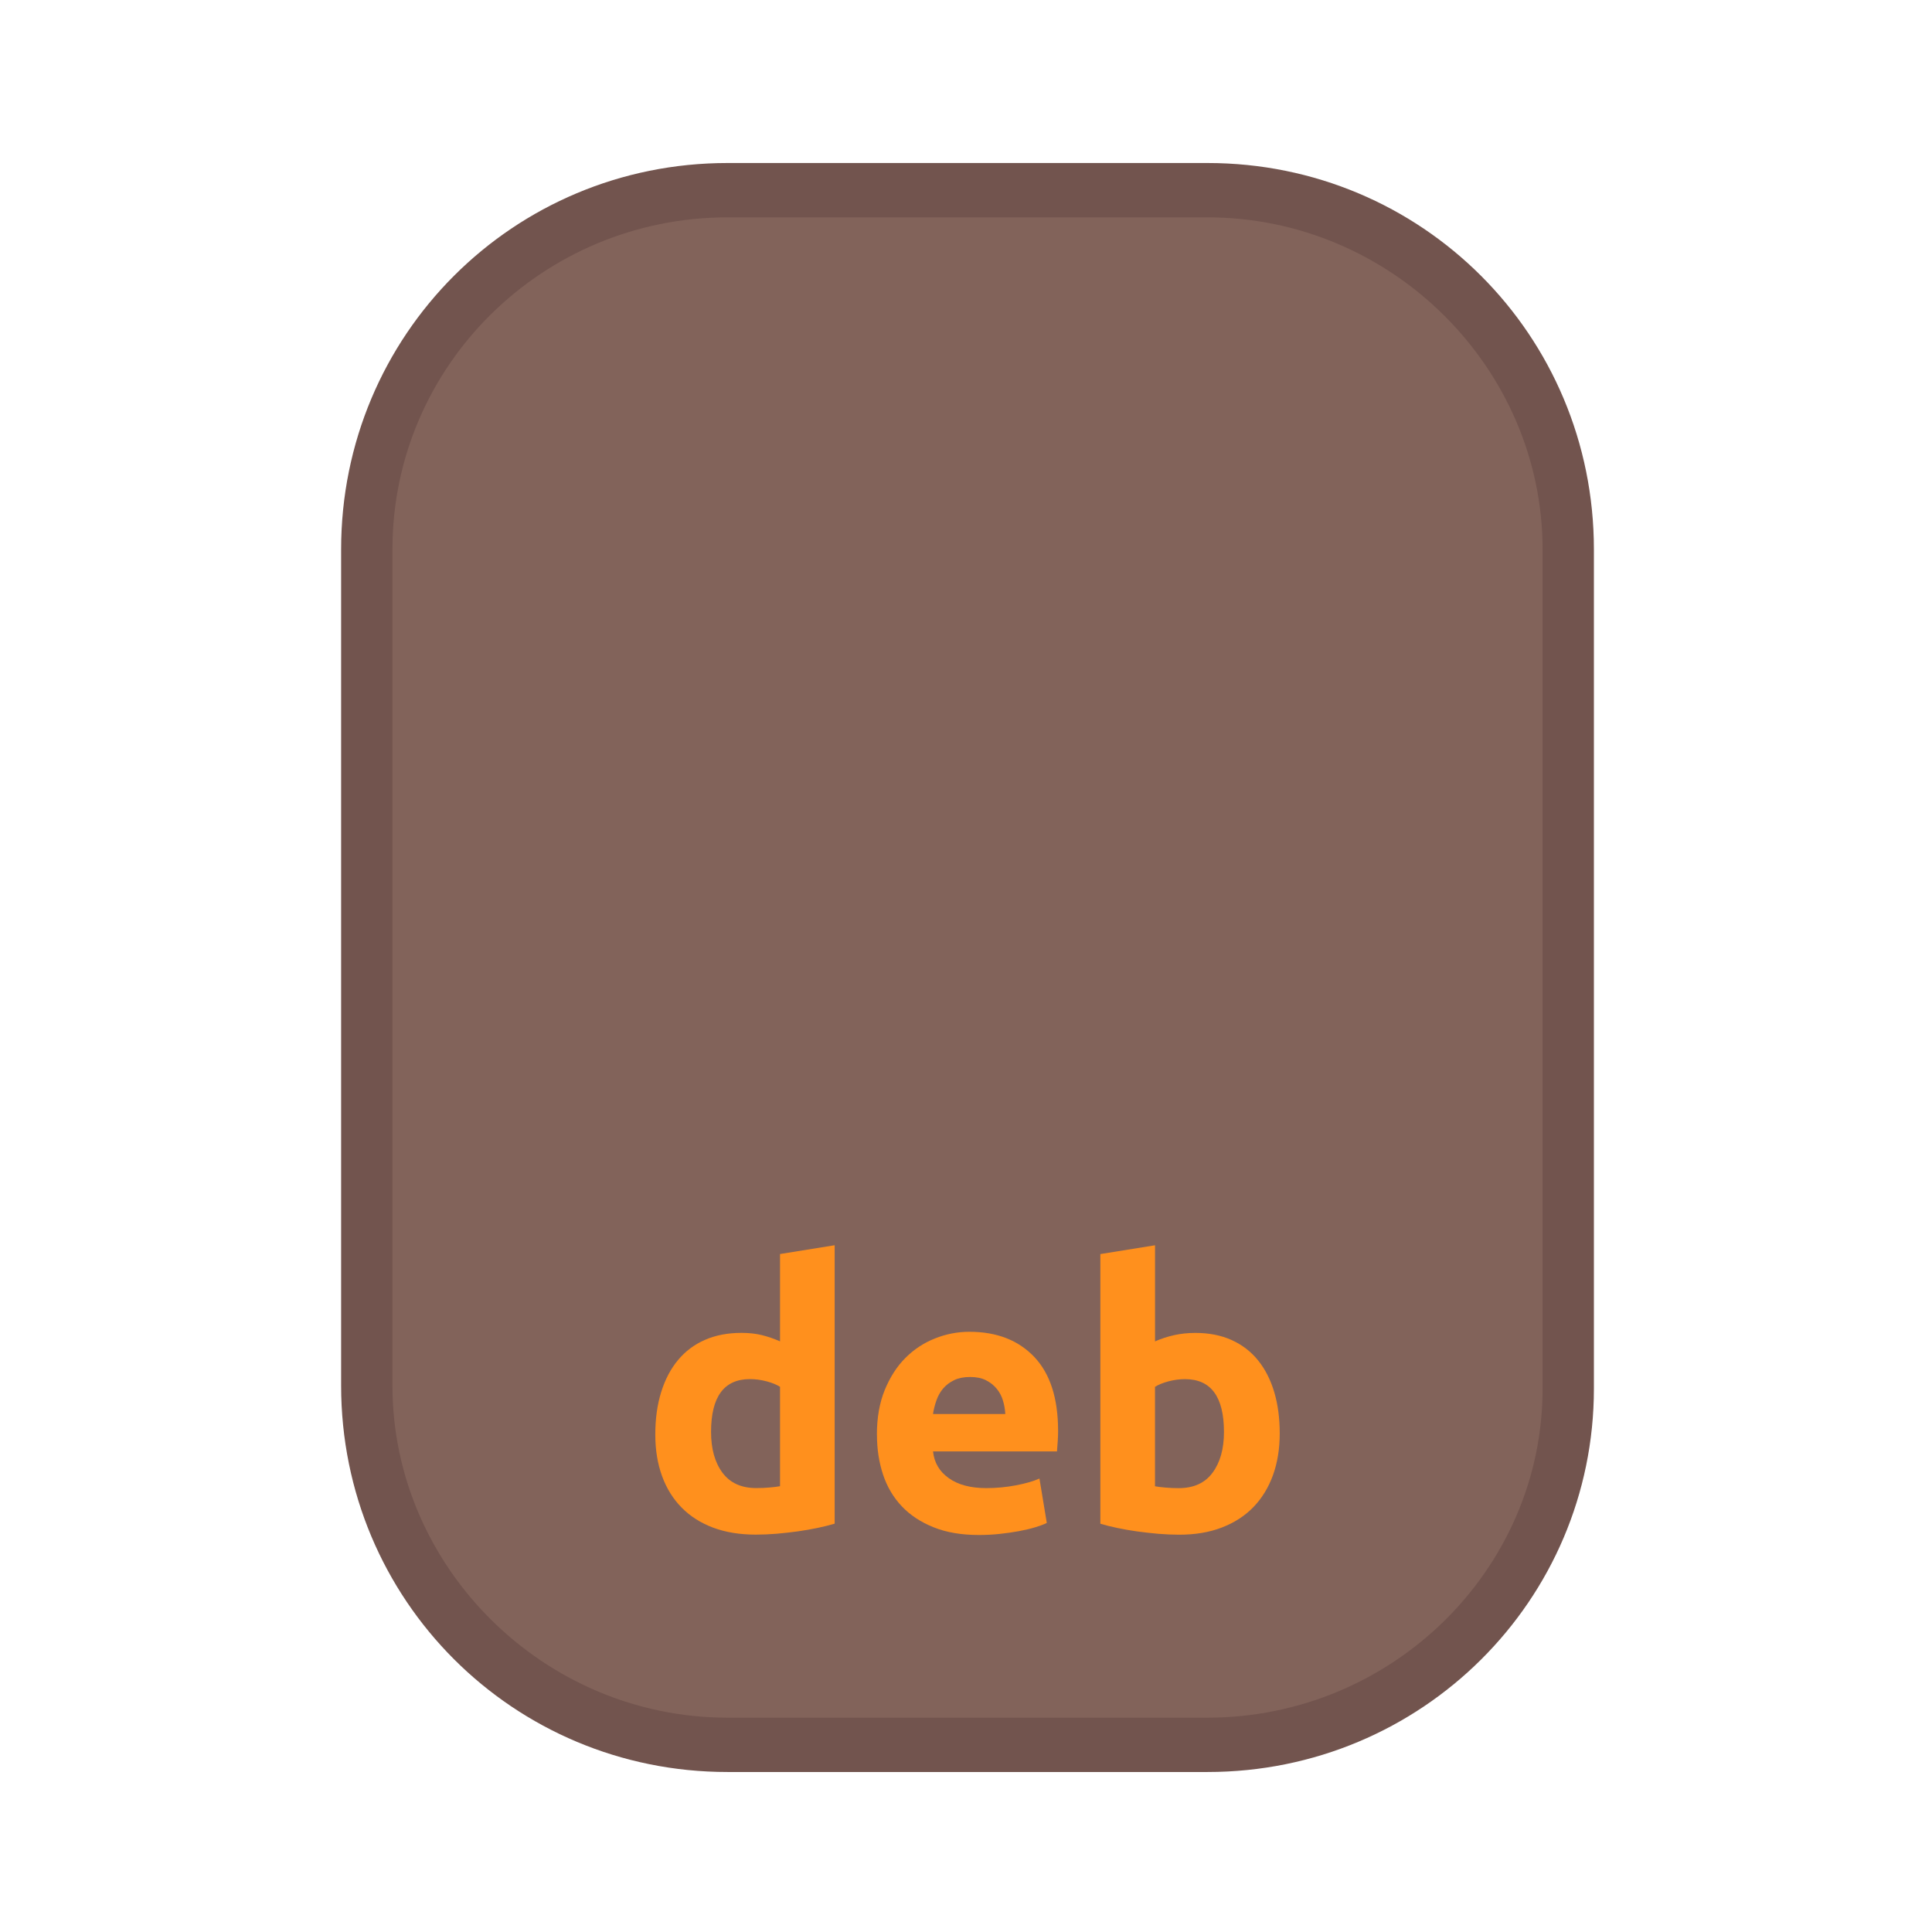
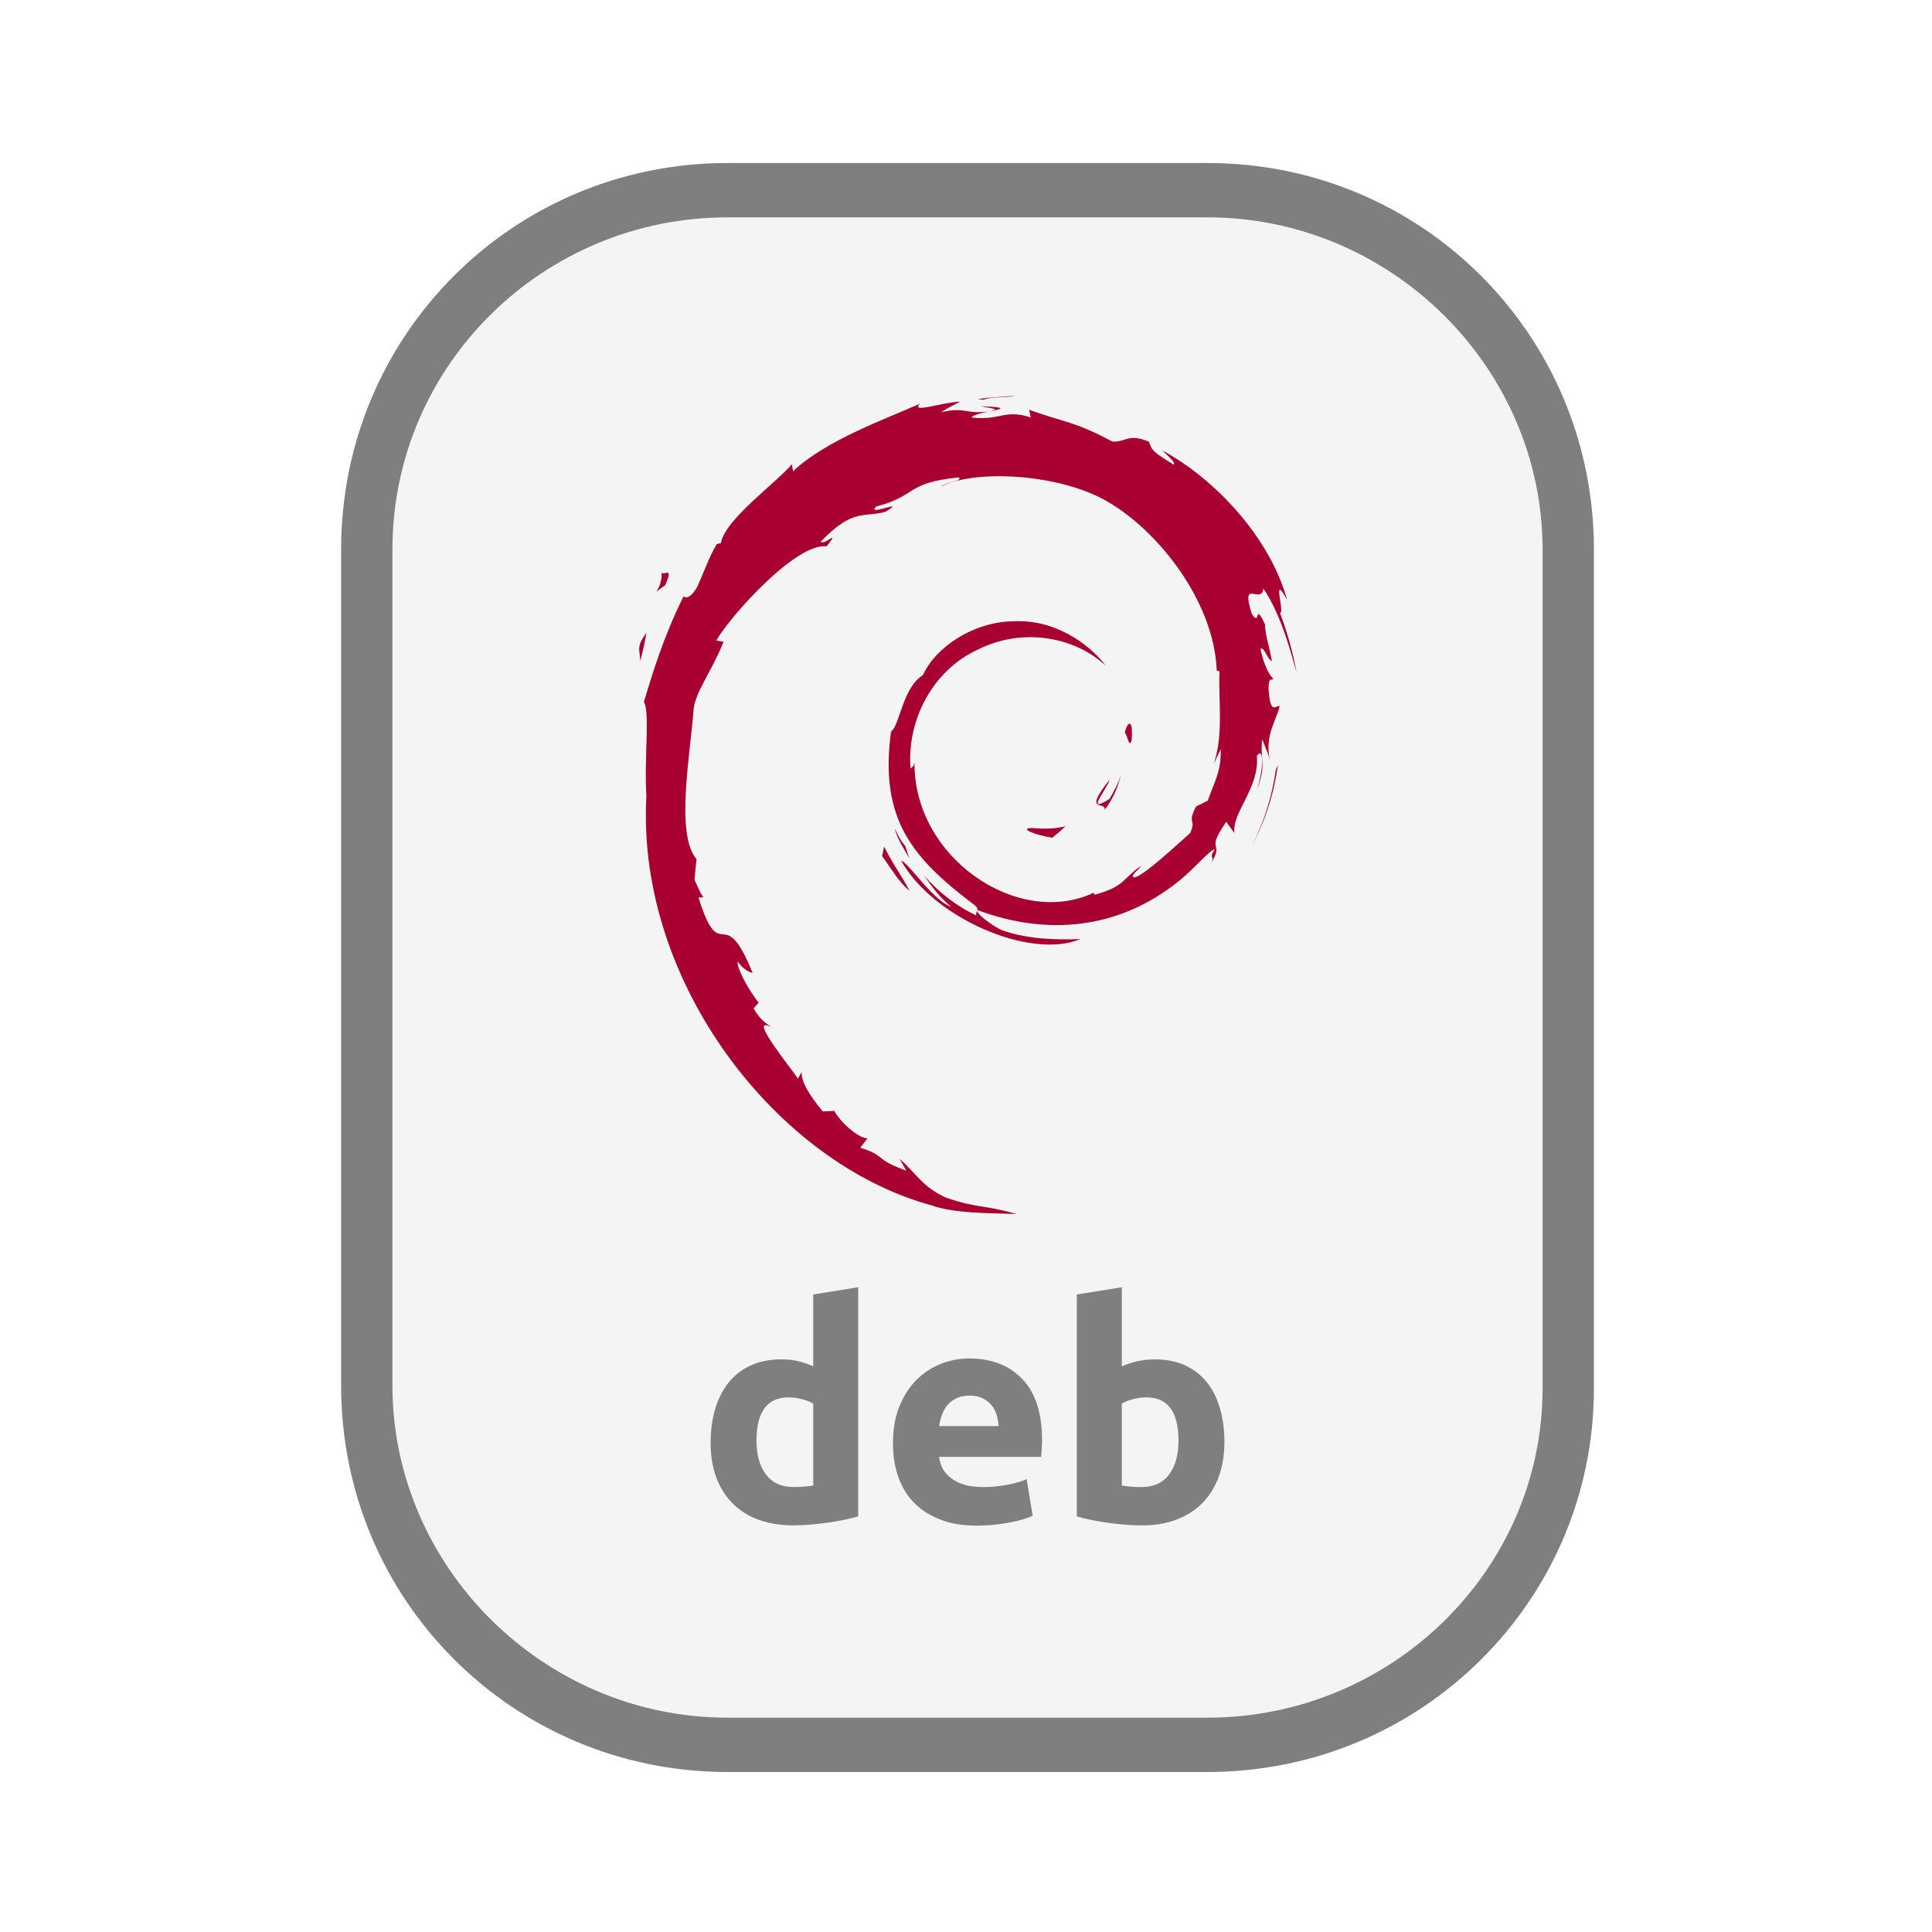
<svg xmlns="http://www.w3.org/2000/svg" version="1.1" id="a" x="0px" y="0px" viewBox="0 0 64 64" style="enable-background:new 0 0 64 64;" xml:space="preserve">
-   <defs id="defs21">
- 	
- 	
- </defs>
+   <defs id="defs21" />
  <style type="text/css" id="style2">
	.st0{fill:#F4F4F4;}
	.st1{fill:#7F7F7F;}
</style>
-   <path class="st0" d="M 24.1,57.8 C 17.5,57.8 12.2,52.5 12.2,45.9 V 18.2 C 12.2,11.6 17.5,6.3 24.1,6.3 H 40 c 6.6,0 11.9,5.3 11.9,11.9 V 46 c 0,6.5 -5.3,11.8 -11.9,11.8 z" id="path4" style="fill:#82635a;fill-opacity:1" />
-   <path class="st1" d="m 40,7.2 c 6.1,0 11.1,5 11.1,11 V 46 c 0,6 -5,10.9 -11.1,10.9 H 24.1 c -6.1,0 -11.1,-5 -11.1,-11 V 18.2 C 13,12.1 18,7.2 24.1,7.2 H 40 M 40,5.4 H 24.1 C 17,5.4 11.3,11.1 11.3,18.2 V 45.9 C 11.3,53 17,58.7 24.1,58.7 H 40 C 47.1,58.7 52.8,53 52.8,46 V 18.2 C 52.8,11.1 47.1,5.4 40,5.4 Z" id="path6" style="fill:#72544e;fill-opacity:1" />
-   <g id="g16" transform="matrix(1.215351,0,0,1.215351,-6.901987,-10.57394)" style="fill:#ff901d;fill-opacity:1">
-     <path class="st1" d="m 28.429,50.23 c -0.133,0.04 -0.286,0.078 -0.459,0.115 -0.173,0.036 -0.355,0.068 -0.545,0.095 -0.19,0.026 -0.383,0.048 -0.58,0.065 -0.197,0.016 -0.385,0.024 -0.565,0.024 -0.434,0 -0.82,-0.063 -1.16,-0.189 -0.34,-0.127 -0.626,-0.309 -0.86,-0.546 -0.233,-0.236 -0.412,-0.522 -0.535,-0.859 -0.123,-0.337 -0.185,-0.715 -0.185,-1.135 0,-0.427 0.053,-0.812 0.16,-1.155 0.107,-0.344 0.26,-0.635 0.46,-0.875 0.2,-0.24 0.445,-0.424 0.735,-0.55 0.29,-0.127 0.622,-0.19 0.995,-0.19 0.207,0 0.392,0.021 0.555,0.061 0.163,0.04 0.328,0.097 0.495,0.17 V 42.881 l 1.489,-0.24 z m -3.369,-2.5 c 0,0.46 0.103,0.83 0.31,1.11 0.207,0.279 0.514,0.42 0.92,0.42 0.133,0 0.256,-0.005 0.37,-0.016 0.113,-0.01 0.207,-0.021 0.28,-0.035 V 46.5 c -0.094,-0.06 -0.215,-0.109 -0.365,-0.149 -0.15,-0.04 -0.302,-0.061 -0.455,-0.061 -0.707,0 -1.06,0.48 -1.06,1.44 z" id="path10" style="fill:#ff901d;fill-opacity:1" />
-     <path class="st1" d="m 29.58,47.811 c 0,-0.467 0.071,-0.875 0.215,-1.226 0.144,-0.35 0.331,-0.642 0.565,-0.875 0.232,-0.232 0.501,-0.409 0.805,-0.529 C 31.467,45.061 31.78,45 32.099,45 c 0.747,0 1.337,0.229 1.771,0.686 0.433,0.457 0.649,1.128 0.649,2.015 0,0.087 -0.003,0.182 -0.01,0.285 -0.007,0.104 -0.014,0.195 -0.02,0.275 H 31.11 c 0.033,0.307 0.176,0.55 0.43,0.729 0.253,0.18 0.593,0.271 1.02,0.271 0.273,0 0.542,-0.025 0.806,-0.075 0.263,-0.05 0.478,-0.111 0.645,-0.186 l 0.2,1.21 c -0.08,0.04 -0.187,0.08 -0.32,0.12 -0.133,0.04 -0.281,0.075 -0.444,0.105 -0.164,0.03 -0.339,0.055 -0.525,0.075 -0.187,0.02 -0.373,0.029 -0.56,0.029 -0.474,0 -0.886,-0.069 -1.235,-0.21 -0.351,-0.14 -0.64,-0.331 -0.87,-0.574 -0.23,-0.244 -0.4,-0.532 -0.51,-0.865 -0.11,-0.334 -0.165,-0.693 -0.165,-1.08 z m 3.5,-0.57 c -0.007,-0.126 -0.028,-0.25 -0.065,-0.37 -0.036,-0.12 -0.093,-0.227 -0.17,-0.319 -0.076,-0.094 -0.173,-0.17 -0.29,-0.23 -0.116,-0.06 -0.262,-0.09 -0.435,-0.09 -0.167,0 -0.311,0.028 -0.431,0.085 -0.119,0.057 -0.22,0.132 -0.3,0.225 -0.08,0.094 -0.142,0.202 -0.185,0.325 -0.044,0.124 -0.075,0.249 -0.095,0.375 h 1.97 z" id="path12" style="fill:#ff901d;fill-opacity:1" />
-     <path class="st1" d="m 40.56,47.771 c 0,0.42 -0.062,0.8 -0.185,1.14 -0.124,0.34 -0.302,0.63 -0.535,0.87 -0.233,0.24 -0.521,0.425 -0.86,0.555 -0.34,0.131 -0.727,0.195 -1.16,0.195 -0.18,0 -0.368,-0.009 -0.564,-0.024 -0.197,-0.018 -0.391,-0.039 -0.58,-0.065 -0.19,-0.026 -0.372,-0.059 -0.545,-0.095 -0.174,-0.037 -0.327,-0.075 -0.46,-0.115 v -7.35 l 1.49,-0.24 v 2.62 c 0.166,-0.073 0.34,-0.13 0.52,-0.17 0.18,-0.04 0.373,-0.061 0.58,-0.061 0.373,0 0.703,0.065 0.99,0.195 0.286,0.13 0.526,0.314 0.72,0.555 0.193,0.24 0.34,0.528 0.44,0.865 0.1,0.337 0.149,0.712 0.149,1.125 z m -1.52,-0.04 c 0,-0.96 -0.354,-1.44 -1.061,-1.44 -0.153,0 -0.305,0.021 -0.455,0.061 -0.149,0.04 -0.271,0.09 -0.364,0.149 v 2.71 c 0.073,0.014 0.166,0.025 0.279,0.035 0.113,0.011 0.237,0.016 0.37,0.016 0.406,0 0.714,-0.141 0.92,-0.42 0.207,-0.28 0.311,-0.65 0.311,-1.11 z" id="path14" style="fill:#ff901d;fill-opacity:1" />
+   <g id="g8">
+     <path class="st0" d="M24.1,57.8C17.5,57.8,12.2,52.5,12.2,45.9V18.2   c0-6.6,5.3-11.9,11.9-11.9H40c6.6,0,11.9,5.3,11.9,11.9V46   c0,6.5-5.3,11.8-11.9,11.8H24.1z" id="path4" />
+     <path class="st1" d="M40,7.2c6.1,0,11.1,5,11.1,11V46c0,6-5,10.9-11.1,10.9   H24.1c-6.1,0-11.1-5-11.1-11V18.2c0-6.1,5-11,11.1-11H40 M40,5.4H24.1   c-7.1,0-12.8,5.7-12.8,12.8v27.7C11.3,53,17,58.7,24.1,58.7H40   C47.1,58.7,52.8,53,52.8,46V18.2C52.8,11.1,47.1,5.4,40,5.4   L40,5.4z" id="path6" />
+   </g>
+   <g id="Layer_1" transform="matrix(0.2499296,0,0,0.2499296,21.19475,13.10869)">
+     <g id="g28">
+       <path fill="#a80030" d="m 51.986,57.297 c -1.797,0.025 0.34,0.926 2.686,1.287 0.648,-0.506 1.236,-1.018 1.76,-1.516 -1.461,0.358 -2.948,0.366 -4.446,0.229" id="path4-3" />
+       <path fill="#a80030" d="m 61.631,54.893 c 1.07,-1.477 1.85,-3.094 2.125,-4.766 -0.24,1.192 -0.887,2.221 -1.496,3.307 -3.359,2.115 -0.316,-1.256 -0.002,-2.537 -3.612,4.546 -0.496,2.726 -0.627,3.996" id="path6-6" />
+       <path fill="#a80030" d="m 65.191,45.629 c 0.217,-3.236 -0.637,-2.213 -0.924,-0.978 0.335,0.174 0.6,2.281 0.924,0.978" id="path8" />
+       <path fill="#a80030" d="m 45.172,1.399 c 0.959,0.172 2.072,0.304 1.916,0.533 1.049,-0.23 1.287,-0.442 -1.916,-0.533" id="path10-7" />
+       <path fill="#a80030" d="M 47.088,1.932 46.41,2.072 47.041,2.016 47.088,1.932" id="path12-5" />
+       <path fill="#a80030" d="m 76.992,46.856 c 0.107,2.906 -0.85,4.316 -1.713,6.812 l -1.553,0.776 c -1.271,2.468 0.123,1.567 -0.787,3.53 -1.984,1.764 -6.021,5.52 -7.313,5.863 -0.943,-0.021 0.639,-1.113 0.846,-1.541 -2.656,1.824 -2.131,2.738 -6.193,3.846 L 60.16,65.878 C 50.142,70.591 36.226,61.251 36.409,48.507 c -0.107,0.809 -0.304,0.607 -0.526,0.934 -0.517,-6.557 3.028,-13.143 9.007,-15.832 5.848,-2.895 12.704,-1.707 16.893,2.197 -2.301,-3.014 -6.881,-6.209 -12.309,-5.91 -5.317,0.084 -10.291,3.463 -11.951,7.131 -2.724,1.715 -3.04,6.611 -4.227,7.507 -1.597,11.737 3.004,16.808 10.787,22.773 1.225,0.826 0.345,0.951 0.511,1.58 -2.586,-1.211 -4.954,-3.039 -6.901,-5.277 1.033,1.512 2.148,2.982 3.589,4.137 -2.438,-0.826 -5.695,-5.908 -6.646,-6.115 4.203,7.525 17.052,13.197 23.78,10.383 -3.113,0.115 -7.068,0.064 -10.566,-1.229 -1.469,-0.756 -3.467,-2.322 -3.11,-2.615 9.182,3.43 18.667,2.598 26.612,-3.771 2.021,-1.574 4.229,-4.252 4.867,-4.289 -0.961,1.445 0.164,0.695 -0.574,1.971 2.014,-3.248 -0.875,-1.322 2.082,-5.609 l 1.092,1.504 c -0.406,-2.696 3.348,-5.97 2.967,-10.234 0.861,-1.304 0.961,1.403 0.047,4.403 1.268,-3.328 0.334,-3.863 0.66,-6.609 0.352,0.923 0.814,1.904 1.051,2.878 -0.826,-3.216 0.848,-5.416 1.262,-7.285 -0.408,-0.181 -1.275,1.422 -1.473,-2.377 0.029,-1.65 0.459,-0.865 0.625,-1.271 -0.324,-0.186 -1.174,-1.451 -1.691,-3.877 0.375,-0.57 1.002,1.478 1.512,1.562 -0.328,-1.929 -0.893,-3.4 -0.916,-4.88 -1.49,-3.114 -0.527,0.415 -1.736,-1.337 -1.586,-4.947 1.316,-1.148 1.512,-3.396 2.404,3.483 3.775,8.881 4.404,11.117 -0.48,-2.726 -1.256,-5.367 -2.203,-7.922 0.73,0.307 -1.176,-5.609 0.949,-1.691 C 83.519,18.706 76.074,10.902 69.225,7.24 70.063,8.007 71.121,8.97 70.741,9.121 67.335,7.093 67.934,6.935 67.446,6.078 64.671,4.949 64.489,6.169 62.651,6.08 57.421,3.306 56.413,3.601 51.6,1.863 l 0.219,1.023 c -3.465,-1.154 -4.037,0.438 -7.782,0.004 -0.228,-0.178 1.2,-0.644 2.375,-0.815 -3.35,0.442 -3.193,-0.66 -6.471,0.122 0.808,-0.567 1.662,-0.942 2.524,-1.424 -2.732,0.166 -6.522,1.59 -5.352,0.295 -4.456,1.988 -12.37,4.779 -16.811,8.943 l -0.14,-0.933 c -2.035,2.443 -8.874,7.296 -9.419,10.46 l -0.544,0.127 c -1.059,1.793 -1.744,3.825 -2.584,5.67 -1.385,2.36 -2.03,0.908 -1.833,1.278 -2.724,5.523 -4.077,10.164 -5.246,13.97 0.833,1.245 0.02,7.495 0.335,12.497 -1.368,24.704 17.338,48.69 37.785,54.228 2.997,1.072 7.454,1.031 11.245,1.141 -4.473,-1.279 -5.051,-0.678 -9.408,-2.197 -3.143,-1.48 -3.832,-3.17 -6.058,-5.102 l 0.881,1.557 c -4.366,-1.545 -2.539,-1.912 -6.091,-3.037 l 0.941,-1.229 C 28.751,98.334 26.418,96.056 25.78,94.795 l -1.548,0.061 c -1.86,-2.295 -2.851,-3.949 -2.779,-5.23 l -0.5,0.891 c -0.567,-0.973 -6.843,-8.607 -3.587,-6.83 -0.605,-0.553 -1.409,-0.9 -2.281,-2.484 l 0.663,-0.758 c -1.567,-2.016 -2.884,-4.6 -2.784,-5.461 0.836,1.129 1.416,1.34 1.99,1.533 -3.957,-9.818 -4.179,-0.541 -7.176,-9.994 L 8.412,66.472 C 7.926,65.74 7.631,64.945 7.24,64.165 l 0.276,-2.75 C 4.667,58.121 6.719,47.409 7.13,41.534 7.415,39.145 9.508,36.602 11.1,32.614 l -0.97,-0.167 c 1.854,-3.234 10.586,-12.988 14.63,-12.486 1.959,-2.461 -0.389,-0.009 -0.772,-0.629 4.303,-4.453 5.656,-3.146 8.56,-3.947 3.132,-1.859 -2.688,0.725 -1.203,-0.709 5.414,-1.383 3.837,-3.144 10.9,-3.846 0.745,0.424 -1.729,0.655 -2.35,1.205 4.511,-2.207 14.275,-1.705 20.617,1.225 7.359,3.439 15.627,13.605 15.953,23.17 l 0.371,0.1 c -0.188,3.802 0.582,8.199 -0.752,12.238 l 0.908,-1.912" id="path14-3" />
+       <path fill="#a80030" d="m 32.372,59.764 -0.252,1.26 c 1.181,1.604 2.118,3.342 3.626,4.596 -1.085,-2.118 -1.891,-2.993 -3.374,-5.856" id="path16" />
+       <path fill="#a80030" d="m 35.164,59.654 c -0.625,-0.691 -0.995,-1.523 -1.409,-2.352 0.396,1.457 1.207,2.709 1.962,3.982 l -0.553,-1.63" id="path18" />
+       <path fill="#a80030" d="m 84.568,48.916 -0.264,0.662 c -0.484,3.438 -1.529,6.84 -3.131,9.994 1.77,-3.328 2.915,-6.968 3.395,-10.656" id="path20" />
+       <path fill="#a80030" d="M 45.527,0.537 C 46.742,0.092 48.514,0.293 49.803,0 48.123,0.141 46.451,0.225 44.8,0.438 l 0.727,0.099" id="path22" />
+       <path fill="#a80030" d="m 2.872,23.219 c 0.28,2.592 -1.95,3.598 0.494,1.889 1.31,-2.951 -0.512,-0.815 -0.494,-1.889" id="path24" />
+       <path fill="#a80030" d="M 0,35.215 C 0.563,33.487 0.665,32.449 0.88,31.449 -0.676,33.438 0.164,33.862 0,35.215" id="path26" />
+     </g>
+   </g>
+   <g id="g16">
+     <path class="st1" d="M28.429,50.23c-0.133,0.04-0.286,0.078-0.459,0.115   c-0.173,0.036-0.355,0.068-0.545,0.095s-0.383,0.048-0.58,0.065   c-0.197,0.016-0.385,0.024-0.565,0.024c-0.434,0-0.82-0.063-1.16-0.189   c-0.34-0.127-0.626-0.309-0.86-0.546c-0.233-0.236-0.412-0.522-0.535-0.859   c-0.123-0.337-0.185-0.715-0.185-1.135c0-0.427,0.053-0.812,0.16-1.155   c0.107-0.344,0.26-0.635,0.46-0.875c0.2-0.24,0.445-0.424,0.735-0.55   c0.29-0.127,0.622-0.19,0.995-0.19c0.207,0,0.392,0.021,0.555,0.061   c0.163,0.04,0.328,0.097,0.495,0.17v-2.38l1.489-0.24V50.23z M25.06,47.73   c0,0.46,0.103,0.83,0.31,1.11c0.207,0.279,0.514,0.42,0.92,0.42   c0.133,0,0.256-0.005,0.37-0.016c0.113-0.01,0.207-0.021,0.28-0.035V46.5   c-0.094-0.06-0.215-0.109-0.365-0.149s-0.302-0.061-0.455-0.061   C25.413,46.29,25.06,46.771,25.06,47.73z" id="path10" />
+     <path class="st1" d="M29.58,47.811c0-0.467,0.071-0.875,0.215-1.226   c0.144-0.35,0.331-0.642,0.565-0.875c0.232-0.232,0.501-0.409,0.805-0.529   C31.467,45.061,31.78,45,32.099,45c0.747,0,1.337,0.229,1.771,0.686   c0.433,0.457,0.649,1.128,0.649,2.015c0,0.087-0.003,0.182-0.01,0.285   s-0.014,0.195-0.02,0.275h-3.38c0.033,0.307,0.176,0.55,0.43,0.729   c0.253,0.18,0.593,0.271,1.02,0.271c0.273,0,0.542-0.025,0.806-0.075   C33.627,49.136,33.842,49.074,34.009,49l0.2,1.21   c-0.08,0.04-0.187,0.08-0.32,0.12c-0.133,0.04-0.281,0.075-0.444,0.105   c-0.164,0.03-0.339,0.055-0.525,0.075c-0.187,0.02-0.373,0.029-0.56,0.029   c-0.474,0-0.886-0.069-1.235-0.21c-0.351-0.14-0.64-0.331-0.87-0.574   c-0.23-0.244-0.4-0.532-0.51-0.865   C29.634,48.557,29.58,48.197,29.58,47.811z M33.08,47.24   c-0.007-0.126-0.028-0.25-0.065-0.37c-0.036-0.12-0.093-0.227-0.17-0.319   c-0.076-0.094-0.173-0.17-0.29-0.23c-0.116-0.06-0.262-0.09-0.435-0.09   c-0.167,0-0.311,0.028-0.431,0.085c-0.119,0.057-0.22,0.132-0.3,0.225   c-0.08,0.094-0.142,0.202-0.185,0.325c-0.044,0.124-0.075,0.249-0.095,0.375   H33.08z" id="path12" />
+     <path class="st1" d="M40.56,47.771c0,0.42-0.062,0.8-0.185,1.14   c-0.124,0.34-0.302,0.63-0.535,0.87s-0.521,0.425-0.86,0.555   c-0.34,0.131-0.727,0.195-1.16,0.195c-0.18,0-0.368-0.009-0.564-0.024   c-0.197-0.018-0.391-0.039-0.58-0.065c-0.19-0.026-0.372-0.059-0.545-0.095   c-0.174-0.037-0.327-0.075-0.46-0.115v-7.35l1.49-0.24v2.62   c0.166-0.073,0.34-0.13,0.52-0.17s0.373-0.061,0.58-0.061   c0.373,0,0.703,0.065,0.99,0.195c0.286,0.13,0.526,0.314,0.72,0.555   s0.34,0.528,0.44,0.865C40.51,46.982,40.56,47.357,40.56,47.771z    M39.04,47.73c0-0.96-0.354-1.44-1.061-1.44   c-0.153,0-0.305,0.021-0.455,0.061C37.375,46.391,37.253,46.44,37.161,46.5v2.71   c0.073,0.014,0.166,0.025,0.279,0.035c0.113,0.011,0.237,0.016,0.37,0.016   c0.406,0,0.714-0.141,0.92-0.42C38.937,48.561,39.04,48.19,39.04,47.73z" id="path14" />
  </g>
</svg>
